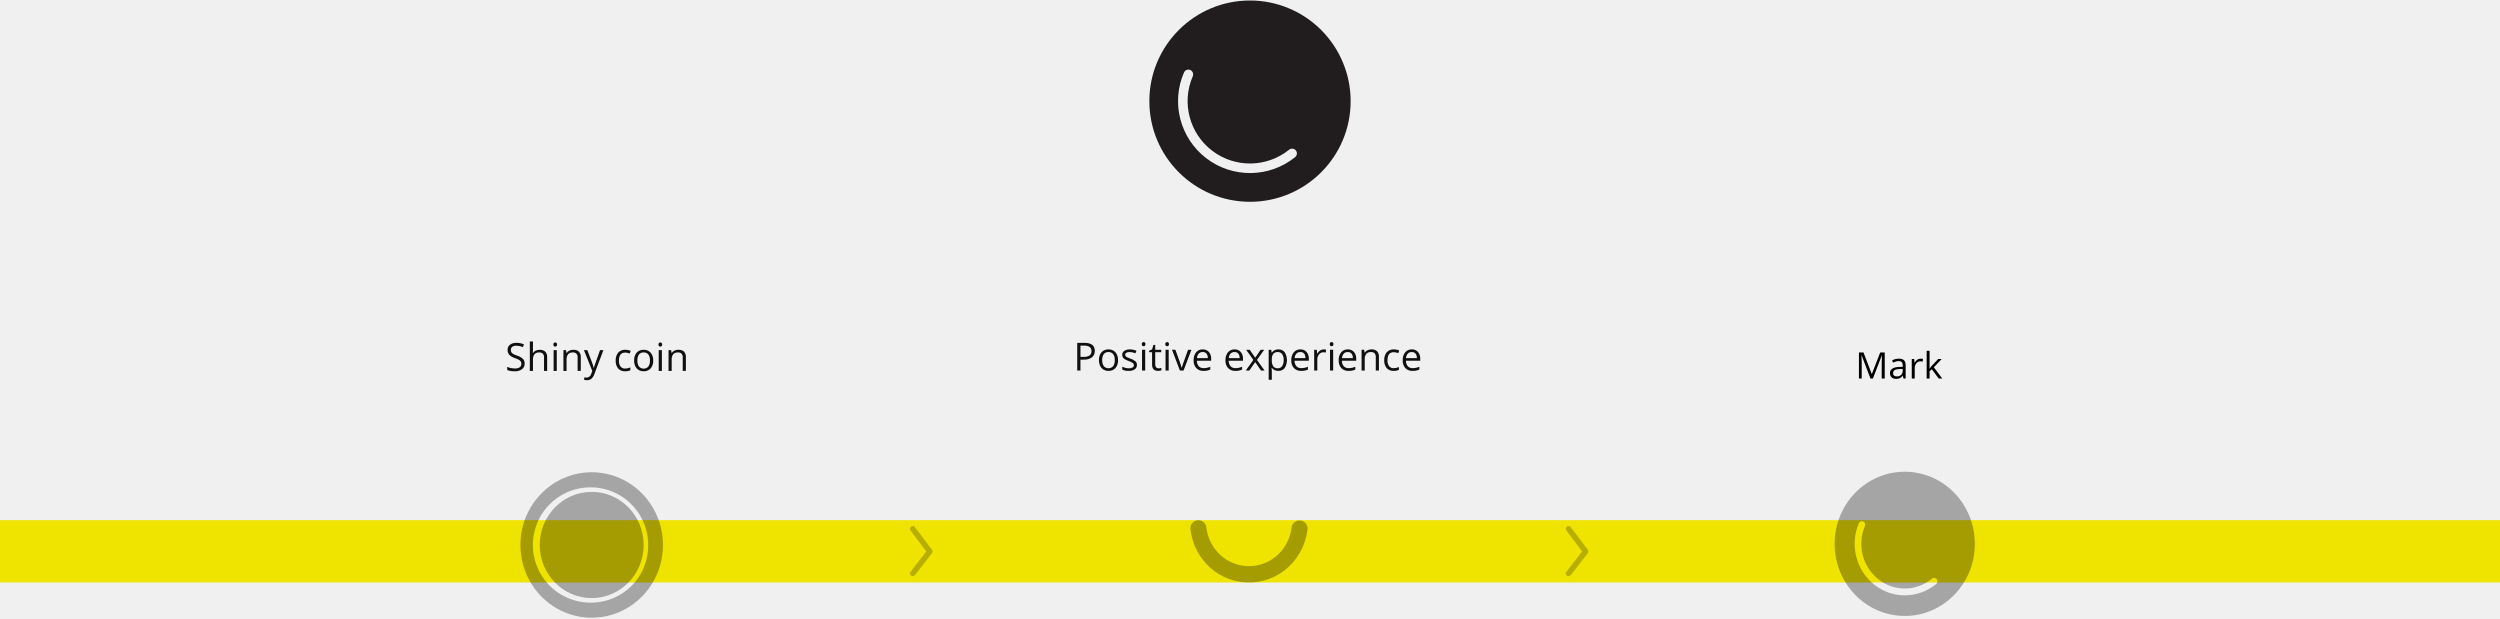
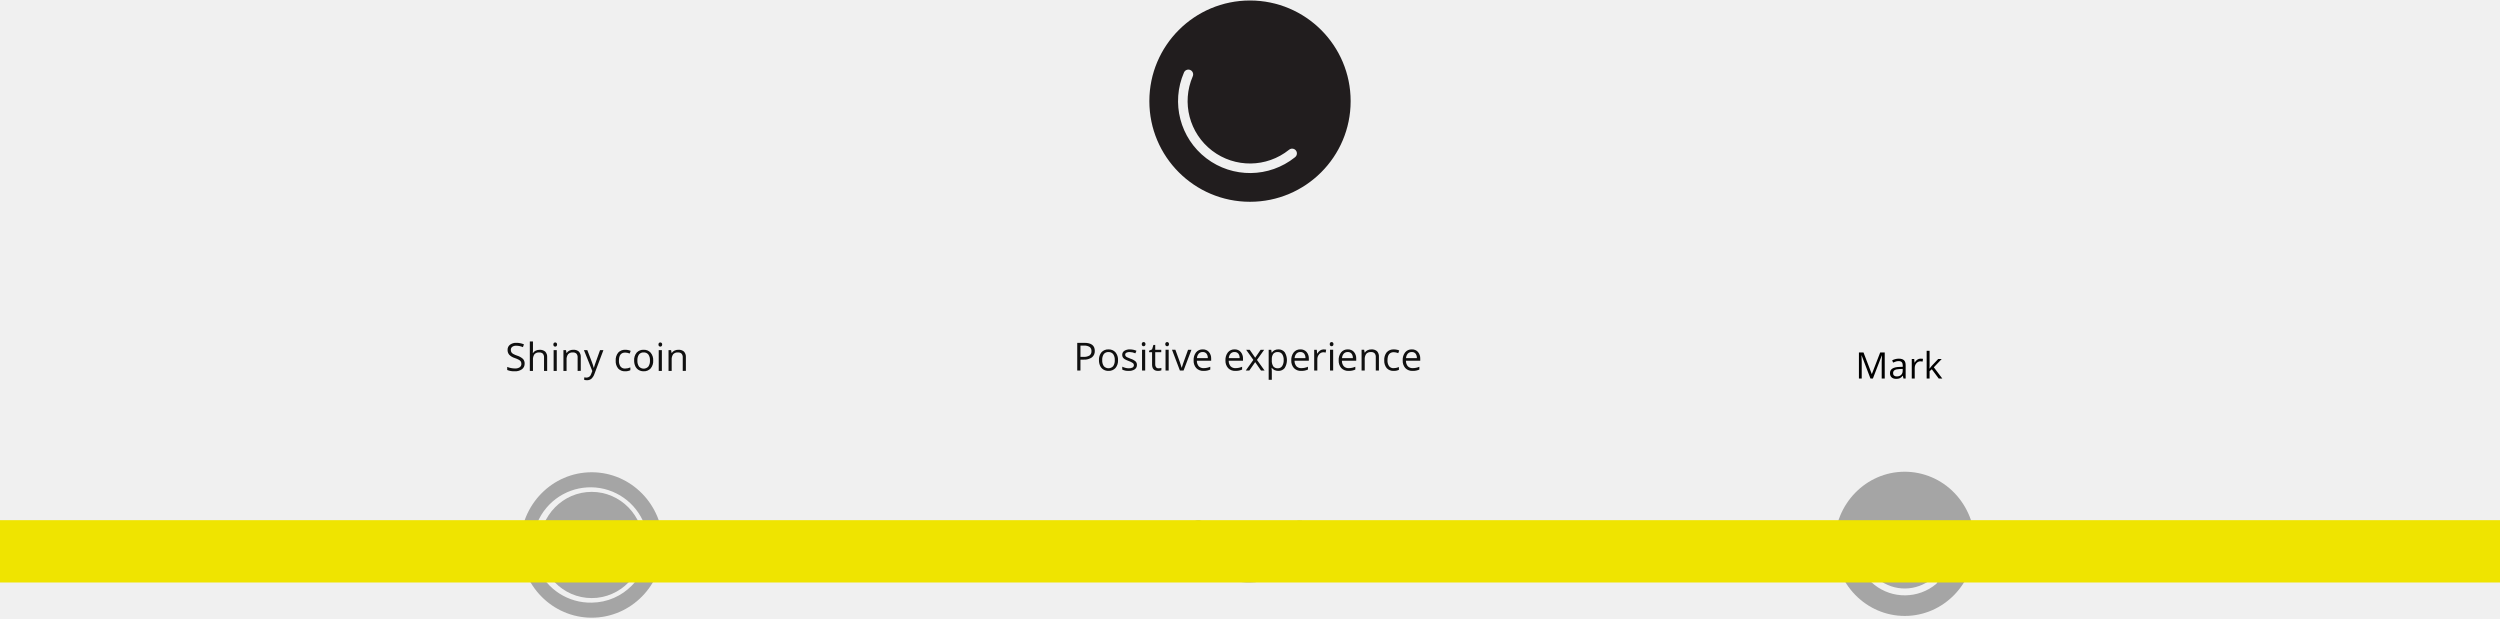
<svg xmlns="http://www.w3.org/2000/svg" width="1096" height="271" viewBox="0 0 1096 271" fill="none">
  <g style="mix-blend-mode:multiply" clip-path="url(#clip0)">
-     <path d="M259.398 262.199C271.977 262.199 282.175 251.776 282.175 238.918C282.175 226.06 271.977 215.637 259.398 215.637C246.819 215.637 236.621 226.06 236.621 238.918C236.621 251.776 246.819 262.199 259.398 262.199Z" fill="#AFAFAF" />
-     <path fill-rule="evenodd" clip-rule="evenodd" d="M259.4 207.038C242.145 207.038 228.156 221.311 228.156 238.918C228.156 256.525 242.145 270.798 259.4 270.798C276.655 270.798 290.644 256.525 290.644 238.918C290.644 221.311 276.656 207.038 259.4 207.038ZM259.4 264.199C254.378 264.3 249.44 262.903 245.216 260.187C240.991 257.47 237.671 253.557 235.679 248.946C233.687 244.335 233.113 239.236 234.031 234.298C234.949 229.359 237.317 224.806 240.832 221.219C244.348 217.632 248.852 215.173 253.771 214.156C258.69 213.139 263.8 213.61 268.45 215.509C273.1 217.407 277.079 220.648 279.88 224.817C282.681 228.986 284.177 233.895 284.177 238.918C284.243 245.556 281.67 251.948 277.024 256.689C272.377 261.43 266.038 264.132 259.4 264.199Z" fill="#AFAFAF" />
-     <path d="M230 159.374C230.023 159.854 229.928 160.331 229.726 160.767C229.524 161.202 229.219 161.582 228.838 161.874C227.916 162.518 226.806 162.834 225.683 162.774C224.549 162.829 223.417 162.639 222.363 162.217V160.856C223.432 161.297 224.577 161.529 225.733 161.538C226.481 161.591 227.225 161.402 227.858 161.001C228.091 160.831 228.277 160.606 228.402 160.346C228.526 160.086 228.585 159.8 228.572 159.512C228.587 159.15 228.499 158.792 228.319 158.478C228.101 158.165 227.811 157.91 227.472 157.735C226.893 157.428 226.289 157.169 225.667 156.963C224.755 156.692 223.923 156.199 223.247 155.528C222.744 154.921 222.485 154.149 222.52 153.361C222.506 152.932 222.594 152.505 222.777 152.116C222.961 151.728 223.234 151.389 223.575 151.127C224.384 150.541 225.367 150.249 226.364 150.297C227.508 150.285 228.641 150.511 229.692 150.961L229.253 152.19C228.331 151.787 227.338 151.572 226.331 151.559C225.71 151.523 225.094 151.692 224.579 152.042C224.374 152.197 224.209 152.399 224.099 152.632C223.989 152.864 223.937 153.12 223.948 153.377C223.934 153.736 224.014 154.092 224.18 154.411C224.377 154.719 224.647 154.973 224.966 155.15C225.504 155.451 226.07 155.7 226.655 155.893C227.63 156.174 228.529 156.674 229.282 157.354C229.773 157.91 230.03 158.633 230 159.374Z" fill="#111111" />
-     <path d="M238.5 162.603V156.718C238.547 156.12 238.366 155.527 237.993 155.058C237.782 154.861 237.532 154.71 237.259 154.615C236.986 154.52 236.696 154.484 236.408 154.509C236.022 154.474 235.633 154.527 235.27 154.662C234.907 154.797 234.578 155.012 234.308 155.29C233.802 156.041 233.569 156.944 233.648 157.847V162.603H232.273V149.687H233.651V153.597C233.656 153.988 233.634 154.379 233.585 154.767H233.668C233.949 154.32 234.351 153.962 234.826 153.734C235.36 153.475 235.947 153.345 236.54 153.356C237.445 153.287 238.341 153.572 239.04 154.149C239.344 154.49 239.575 154.889 239.718 155.322C239.861 155.755 239.915 156.213 239.874 156.667V162.603H238.5Z" fill="#111111" />
-     <path d="M242.589 151.04C242.578 150.915 242.594 150.788 242.634 150.669C242.674 150.55 242.738 150.44 242.822 150.347C242.98 150.204 243.186 150.124 243.399 150.124C243.612 150.124 243.818 150.204 243.975 150.347C244.061 150.439 244.127 150.547 244.169 150.666C244.21 150.785 244.227 150.911 244.216 151.036C244.226 151.162 244.21 151.289 244.169 151.408C244.127 151.527 244.061 151.637 243.975 151.729C243.9 151.803 243.81 151.861 243.712 151.9C243.613 151.94 243.508 151.959 243.402 151.957C243.295 151.96 243.189 151.942 243.089 151.902C242.989 151.863 242.899 151.804 242.822 151.729C242.739 151.636 242.676 151.527 242.636 151.408C242.596 151.29 242.58 151.165 242.589 151.04ZM244.089 162.603H242.705V153.503H244.084L244.089 162.603Z" fill="#111111" />
-     <path d="M253.233 162.603V156.718C253.28 156.121 253.099 155.528 252.727 155.058C252.516 154.861 252.265 154.71 251.992 154.615C251.719 154.521 251.429 154.484 251.141 154.509C250.757 154.476 250.37 154.528 250.008 154.662C249.647 154.795 249.319 155.007 249.049 155.282C248.539 156.028 248.304 156.929 248.385 157.829V162.603H247.008V153.503H248.129L248.352 154.748H248.419C248.707 154.295 249.119 153.933 249.606 153.706C250.137 153.455 250.718 153.329 251.306 153.337C252.203 153.269 253.09 153.554 253.781 154.13C254.084 154.474 254.314 154.876 254.457 155.312C254.6 155.748 254.652 156.208 254.611 156.665V162.601L253.233 162.603Z" fill="#111111" />
-     <path d="M256 153.505H257.477L259.469 158.693C259.799 159.528 260.071 160.385 260.283 161.258H260.349C260.421 160.976 260.572 160.493 260.801 159.81C261.03 159.127 261.782 157.025 263.055 153.505H264.533L260.624 163.865C260.362 164.694 259.895 165.443 259.266 166.043C258.729 166.479 258.053 166.708 257.361 166.687C256.942 166.687 256.524 166.64 256.116 166.546V165.446C256.452 165.515 256.794 165.549 257.137 165.546C257.603 165.543 258.056 165.384 258.422 165.096C258.789 164.807 259.05 164.405 259.163 163.953L259.669 162.658L256 153.505Z" fill="#111111" />
-     <path d="M274.059 162.769C273.491 162.803 272.923 162.712 272.394 162.502C271.865 162.292 271.389 161.968 271 161.553C270.224 160.581 269.837 159.354 269.917 158.113C269.835 156.841 270.227 155.584 271.017 154.584C271.415 154.159 271.903 153.827 272.444 153.611C272.986 153.396 273.568 153.303 274.15 153.339C274.591 153.339 275.031 153.387 275.463 153.48C275.818 153.548 276.164 153.66 276.492 153.812L276.068 154.983C275.743 154.856 275.409 154.756 275.068 154.683C274.755 154.608 274.435 154.568 274.113 154.563C272.265 154.563 271.341 155.741 271.341 158.098C271.282 159.007 271.519 159.91 272.017 160.672C272.252 160.973 272.557 161.212 272.906 161.369C273.254 161.526 273.636 161.596 274.017 161.572C274.819 161.563 275.612 161.396 276.35 161.082V162.302C275.634 162.637 274.849 162.797 274.059 162.769Z" fill="#111111" />
-     <path d="M286.367 158.046C286.443 159.304 286.043 160.544 285.247 161.52C284.853 161.942 284.372 162.273 283.836 162.489C283.3 162.705 282.724 162.8 282.147 162.769C281.386 162.783 280.637 162.585 279.981 162.197C279.342 161.805 278.834 161.233 278.52 160.552C278.161 159.766 277.985 158.91 278.005 158.046C277.929 156.792 278.326 155.555 279.118 154.58C279.511 154.16 279.991 153.832 280.525 153.617C281.058 153.403 281.632 153.308 282.206 153.339C282.774 153.313 283.341 153.414 283.865 153.634C284.39 153.853 284.859 154.186 285.239 154.609C286.031 155.574 286.434 156.8 286.367 158.046ZM279.436 158.046C279.375 158.984 279.621 159.917 280.136 160.703C280.396 160.99 280.713 161.219 281.066 161.376C281.42 161.532 281.802 161.613 282.189 161.613C282.576 161.613 282.958 161.532 283.312 161.376C283.665 161.219 283.982 160.99 284.241 160.703C284.76 159.917 285.006 158.982 284.941 158.043C285.006 157.111 284.76 156.185 284.241 155.408C283.993 155.104 283.676 154.863 283.316 154.707C282.956 154.55 282.563 154.482 282.171 154.508C281.785 154.482 281.397 154.55 281.042 154.704C280.686 154.859 280.373 155.097 280.128 155.397C279.614 156.18 279.37 157.111 279.436 158.046Z" fill="#111111" />
-     <path d="M288.668 151.04C288.657 150.915 288.671 150.789 288.711 150.669C288.751 150.55 288.815 150.44 288.9 150.347C289.057 150.204 289.263 150.124 289.476 150.124C289.689 150.124 289.895 150.204 290.053 150.347C290.139 150.439 290.205 150.547 290.247 150.666C290.288 150.785 290.305 150.911 290.295 151.036C290.305 151.162 290.288 151.289 290.246 151.408C290.205 151.527 290.139 151.637 290.053 151.729C289.896 151.875 289.69 151.957 289.476 151.957C289.262 151.957 289.056 151.875 288.9 151.729C288.817 151.636 288.753 151.526 288.714 151.408C288.674 151.29 288.658 151.165 288.668 151.04ZM290.162 162.603H288.784V153.503H290.162V162.603Z" fill="#111111" />
-     <path d="M299.311 162.603V156.718C299.358 156.121 299.177 155.528 298.805 155.058C298.594 154.861 298.343 154.71 298.07 154.615C297.797 154.521 297.507 154.485 297.219 154.509C296.835 154.476 296.448 154.528 296.087 154.661C295.725 154.795 295.398 155.007 295.128 155.282C294.617 156.028 294.382 156.929 294.464 157.829V162.603H293.086V153.503H294.206L294.43 154.748H294.497C294.785 154.294 295.197 153.933 295.684 153.706C296.215 153.455 296.797 153.329 297.384 153.337C298.28 153.269 299.168 153.554 299.858 154.13C300.161 154.474 300.392 154.876 300.534 155.312C300.677 155.748 300.729 156.208 300.688 156.665V162.601L299.311 162.603Z" fill="#111111" />
-     <path d="M479.959 153.837C479.989 154.375 479.891 154.913 479.672 155.406C479.453 155.899 479.12 156.333 478.701 156.672C477.646 157.398 476.378 157.747 475.101 157.664H473.673V162.437H472.262V150.301H475.409C478.441 150.301 479.958 151.48 479.959 153.837ZM473.674 156.453H474.945C475.89 156.528 476.836 156.316 477.659 155.846C477.948 155.617 478.177 155.32 478.323 154.981C478.469 154.642 478.529 154.272 478.498 153.904C478.522 153.563 478.463 153.222 478.326 152.91C478.188 152.597 477.976 152.323 477.709 152.111C476.972 151.662 476.112 151.456 475.252 151.522H473.674V156.453Z" fill="#111111" />
-     <path d="M490.143 157.88C490.219 159.138 489.819 160.378 489.023 161.354C488.629 161.776 488.148 162.107 487.612 162.323C487.076 162.539 486.5 162.634 485.923 162.603C485.162 162.617 484.412 162.419 483.757 162.031C483.118 161.64 482.61 161.068 482.296 160.387C481.938 159.601 481.762 158.744 481.782 157.88C481.708 156.627 482.107 155.391 482.9 154.418C483.293 153.998 483.773 153.669 484.306 153.455C484.84 153.24 485.414 153.146 485.988 153.177C486.556 153.151 487.123 153.252 487.647 153.472C488.172 153.692 488.641 154.025 489.021 154.448C489.81 155.412 490.21 156.636 490.143 157.88ZM483.213 157.88C483.151 158.818 483.397 159.751 483.913 160.537C484.172 160.823 484.489 161.052 484.842 161.209C485.195 161.365 485.577 161.446 485.963 161.446C486.349 161.446 486.731 161.365 487.084 161.209C487.438 161.052 487.754 160.823 488.013 160.537C488.532 159.751 488.778 158.816 488.713 157.877C488.778 156.945 488.532 156.019 488.013 155.242C487.765 154.938 487.447 154.697 487.087 154.541C486.727 154.384 486.334 154.316 485.942 154.342C485.556 154.316 485.169 154.384 484.813 154.538C484.458 154.693 484.145 154.93 483.9 155.23C483.387 156.014 483.146 156.945 483.213 157.88Z" fill="#111111" />
-     <path d="M498.428 159.955C498.446 160.335 498.369 160.713 498.203 161.055C498.038 161.397 497.79 161.692 497.482 161.914C496.691 162.418 495.761 162.659 494.826 162.603C493.852 162.653 492.881 162.456 492.004 162.031V160.752C492.452 160.978 492.924 161.153 493.411 161.275C493.883 161.399 494.37 161.463 494.859 161.466C495.433 161.499 496.005 161.38 496.519 161.121C496.685 161.022 496.825 160.884 496.926 160.719C497.026 160.554 497.085 160.367 497.097 160.174C497.109 159.98 497.074 159.787 496.994 159.611C496.914 159.435 496.793 159.281 496.64 159.162C496.084 158.783 495.478 158.483 494.84 158.27C494.213 158.056 493.61 157.78 493.04 157.444C492.714 157.243 492.44 156.969 492.24 156.644C492.058 156.317 491.967 155.948 491.978 155.574C491.967 155.229 492.044 154.887 492.201 154.58C492.359 154.273 492.591 154.011 492.878 153.818C493.618 153.351 494.486 153.126 495.361 153.174C496.349 153.176 497.326 153.381 498.233 153.774L497.743 154.895C496.96 154.547 496.117 154.356 495.261 154.331C494.75 154.299 494.24 154.405 493.784 154.637C493.631 154.719 493.504 154.841 493.415 154.991C493.327 155.14 493.282 155.311 493.284 155.484C493.277 155.706 493.342 155.925 493.47 156.107C493.633 156.311 493.837 156.477 494.07 156.596C494.586 156.854 495.118 157.079 495.664 157.269C496.468 157.506 497.213 157.911 497.851 158.456C498.041 158.656 498.19 158.891 498.289 159.148C498.388 159.405 498.435 159.679 498.428 159.955Z" fill="#111111" />
-     <path d="M500.55 150.874C500.54 150.749 500.555 150.623 500.595 150.503C500.635 150.384 500.699 150.275 500.783 150.181C500.941 150.038 501.147 149.959 501.36 149.959C501.573 149.959 501.779 150.038 501.937 150.181C502.023 150.273 502.089 150.381 502.13 150.5C502.171 150.619 502.187 150.745 502.177 150.87C502.187 150.996 502.171 151.122 502.13 151.242C502.088 151.361 502.023 151.47 501.937 151.563C501.861 151.637 501.772 151.695 501.673 151.734C501.575 151.774 501.47 151.793 501.364 151.791C501.257 151.794 501.15 151.775 501.05 151.736C500.951 151.697 500.86 151.638 500.783 151.563C500.7 151.47 500.637 151.36 500.597 151.242C500.557 151.124 500.541 150.999 500.55 150.874ZM502.05 162.437H500.672V153.337H502.05V162.437Z" fill="#111111" />
-     <path d="M507.909 161.466C508.145 161.467 508.381 161.449 508.615 161.412C508.796 161.385 508.976 161.348 509.154 161.3V162.354C508.943 162.444 508.721 162.504 508.494 162.533C508.234 162.577 507.972 162.6 507.71 162.603C505.95 162.603 505.07 161.676 505.07 159.823V154.411H503.77V153.746L505.07 153.173L505.651 151.231H506.451V153.339H509.091V154.411H506.451V159.764C506.42 160.219 506.559 160.668 506.842 161.026C506.976 161.174 507.141 161.289 507.326 161.366C507.51 161.442 507.709 161.476 507.909 161.466Z" fill="#111111" />
-     <path d="M510.855 150.874C510.844 150.749 510.859 150.622 510.899 150.503C510.939 150.384 511.004 150.274 511.088 150.181C511.246 150.038 511.452 149.959 511.665 149.959C511.878 149.959 512.083 150.038 512.241 150.181C512.327 150.273 512.393 150.381 512.435 150.5C512.476 150.619 512.492 150.745 512.482 150.87C512.492 150.996 512.476 151.123 512.435 151.242C512.393 151.361 512.327 151.471 512.241 151.563C512.166 151.637 512.076 151.695 511.978 151.734C511.88 151.773 511.775 151.793 511.669 151.791C511.562 151.794 511.455 151.776 511.355 151.737C511.255 151.697 511.165 151.638 511.088 151.563C511.005 151.47 510.941 151.361 510.901 151.242C510.861 151.124 510.845 150.999 510.855 150.874ZM512.349 162.437H510.971V153.337H512.349V162.437Z" fill="#111111" />
-     <path d="M517.262 162.437L513.809 153.337H515.287L517.246 158.737C517.688 159.998 517.948 160.817 518.026 161.194H518.092C518.252 160.577 518.445 159.969 518.67 159.372C518.992 158.451 519.718 156.441 520.848 153.341H522.326L518.873 162.441L517.262 162.437Z" fill="#111111" />
-     <path d="M527.628 162.603C527.041 162.634 526.454 162.54 525.905 162.329C525.357 162.117 524.859 161.791 524.445 161.374C523.623 160.434 523.204 159.209 523.278 157.963C523.209 156.704 523.594 155.462 524.362 154.463C524.715 154.039 525.161 153.701 525.665 153.476C526.17 153.252 526.719 153.146 527.271 153.168C527.777 153.144 528.282 153.232 528.75 153.427C529.218 153.622 529.637 153.917 529.977 154.293C530.67 155.122 531.027 156.181 530.977 157.261V158.132H524.71C524.673 159.015 524.961 159.88 525.519 160.565C525.799 160.85 526.137 161.071 526.51 161.214C526.883 161.357 527.282 161.419 527.681 161.395C528.681 161.391 529.67 161.182 530.587 160.781V162.018C530.142 162.214 529.679 162.365 529.205 162.47C528.685 162.568 528.157 162.612 527.628 162.603ZM527.254 154.328C526.928 154.313 526.604 154.369 526.302 154.492C526 154.616 525.729 154.803 525.507 155.041C525.041 155.597 524.771 156.292 524.739 157.017H529.498C529.546 156.303 529.34 155.595 528.917 155.017C528.711 154.783 528.453 154.599 528.165 154.48C527.877 154.361 527.565 154.309 527.254 154.328Z" fill="#111111" />
-     <path d="M541.585 162.603C540.998 162.634 540.41 162.54 539.862 162.329C539.313 162.117 538.815 161.792 538.401 161.374C537.58 160.434 537.161 159.209 537.235 157.963C537.166 156.704 537.55 155.463 538.318 154.463C538.671 154.039 539.117 153.701 539.621 153.476C540.126 153.252 540.675 153.146 541.227 153.168C541.733 153.144 542.238 153.232 542.706 153.427C543.174 153.621 543.593 153.917 543.933 154.293C544.626 155.122 544.983 156.181 544.933 157.261V158.132H538.667C538.63 159.015 538.917 159.88 539.475 160.565C539.756 160.849 540.094 161.07 540.467 161.214C540.84 161.357 541.239 161.419 541.638 161.395C542.638 161.391 543.627 161.182 544.544 160.781V162.018C544.099 162.214 543.636 162.365 543.161 162.47C542.641 162.568 542.113 162.612 541.585 162.603ZM541.211 154.328C540.885 154.313 540.561 154.369 540.259 154.492C539.957 154.615 539.686 154.803 539.464 155.041C538.996 155.597 538.726 156.292 538.696 157.017H543.452C543.5 156.303 543.294 155.594 542.871 155.017C542.665 154.783 542.408 154.6 542.121 154.48C541.833 154.361 541.522 154.309 541.211 154.328Z" fill="#111111" />
-     <path d="M549.47 157.781L546.307 153.339H547.877L550.277 156.826L552.669 153.339H554.22L551.057 157.781L554.386 162.437H552.826L550.277 158.751L547.704 162.437H546.141L549.47 157.781Z" fill="#111111" />
-     <path d="M560.418 162.603C559.859 162.61 559.306 162.498 558.795 162.275C558.302 162.054 557.876 161.706 557.562 161.267H557.462C557.526 161.768 557.559 162.273 557.562 162.778V166.518H556.184V153.339H557.305L557.496 154.584H557.562C557.874 154.123 558.3 153.752 558.799 153.505C559.307 153.276 559.86 153.163 560.418 153.173C560.948 153.144 561.477 153.241 561.963 153.456C562.448 153.671 562.876 153.999 563.211 154.411C563.856 155.456 564.197 156.661 564.194 157.889C564.191 159.117 563.844 160.32 563.194 161.362C562.861 161.772 562.436 162.098 561.954 162.314C561.471 162.529 560.945 162.628 560.418 162.603ZM560.218 154.344C559.845 154.309 559.469 154.361 559.12 154.495C558.77 154.629 558.456 154.841 558.202 155.116C557.725 155.843 557.5 156.706 557.562 157.573V157.88C557.479 158.839 557.703 159.8 558.202 160.623C558.454 160.913 558.771 161.139 559.127 161.283C559.483 161.427 559.869 161.484 560.252 161.45C560.615 161.462 560.976 161.38 561.299 161.213C561.622 161.046 561.897 160.799 562.098 160.495C562.584 159.707 562.818 158.789 562.766 157.864C562.825 156.945 562.591 156.03 562.098 155.252C561.884 154.957 561.6 154.719 561.272 154.561C560.944 154.402 560.582 154.328 560.218 154.344Z" fill="#111111" />
-     <path d="M570.444 162.603C569.857 162.634 569.27 162.54 568.721 162.329C568.172 162.117 567.675 161.791 567.26 161.374C566.439 160.434 566.02 159.209 566.094 157.963C566.026 156.704 566.41 155.463 567.177 154.463C567.531 154.038 567.977 153.701 568.481 153.476C568.986 153.252 569.535 153.146 570.087 153.168C570.593 153.144 571.099 153.233 571.566 153.427C572.034 153.622 572.453 153.917 572.793 154.293C573.487 155.122 573.844 156.181 573.793 157.261V158.132H567.526C567.489 159.015 567.777 159.88 568.335 160.565C568.616 160.85 568.954 161.071 569.326 161.214C569.699 161.357 570.099 161.419 570.497 161.395C571.498 161.391 572.487 161.182 573.403 160.781V162.018C572.958 162.214 572.495 162.365 572.02 162.47C571.501 162.568 570.973 162.612 570.444 162.603ZM570.07 154.328C569.745 154.313 569.42 154.369 569.118 154.492C568.817 154.615 568.545 154.803 568.323 155.041C567.856 155.597 567.586 156.292 567.555 157.017H572.311C572.36 156.303 572.154 155.594 571.73 155.017C571.524 154.783 571.268 154.6 570.98 154.48C570.692 154.361 570.381 154.309 570.07 154.328Z" fill="#111111" />
-     <path d="M580.292 153.173C580.657 153.169 581.021 153.203 581.38 153.273L581.188 154.551C580.86 154.474 580.524 154.432 580.188 154.427C579.826 154.427 579.468 154.507 579.141 154.663C578.814 154.819 578.526 155.046 578.299 155.327C577.768 155.947 577.488 156.743 577.515 157.559V162.44H576.141V153.34H577.278L577.436 155.026H577.503C577.798 154.481 578.215 154.012 578.723 153.656C579.184 153.339 579.732 153.17 580.292 153.173Z" fill="#111111" />
-     <path d="M582.964 150.874C582.953 150.749 582.968 150.623 583.008 150.503C583.048 150.384 583.112 150.274 583.196 150.181C583.354 150.038 583.56 149.959 583.773 149.959C583.986 149.959 584.191 150.038 584.349 150.181C584.435 150.273 584.501 150.381 584.543 150.5C584.584 150.619 584.601 150.745 584.59 150.87C584.601 150.996 584.584 151.123 584.543 151.242C584.501 151.361 584.436 151.471 584.349 151.563C584.193 151.709 583.987 151.791 583.773 151.791C583.559 151.791 583.353 151.709 583.196 151.563C583.114 151.47 583.05 151.36 583.01 151.242C582.971 151.124 582.955 150.999 582.964 150.874ZM584.458 162.437H583.08V153.337H584.458V162.437Z" fill="#111111" />
-     <path d="M591.221 162.603C590.634 162.634 590.047 162.54 589.498 162.329C588.949 162.117 588.452 161.791 588.038 161.374C587.216 160.434 586.797 159.209 586.872 157.963C586.802 156.704 587.187 155.463 587.955 154.463C588.308 154.039 588.754 153.701 589.258 153.476C589.763 153.252 590.312 153.146 590.864 153.168C591.37 153.144 591.875 153.232 592.343 153.427C592.811 153.622 593.23 153.917 593.57 154.293C594.263 155.122 594.62 156.181 594.57 157.261V158.132H588.299C588.262 159.015 588.55 159.88 589.108 160.565C589.388 160.85 589.726 161.071 590.099 161.214C590.472 161.357 590.871 161.419 591.27 161.395C592.27 161.391 593.259 161.182 594.176 160.781V162.018C593.731 162.214 593.268 162.365 592.794 162.47C592.275 162.567 591.748 162.612 591.221 162.603ZM590.847 154.328C590.521 154.313 590.197 154.369 589.895 154.493C589.593 154.616 589.322 154.803 589.1 155.041C588.633 155.597 588.363 156.292 588.333 157.017H593.089C593.137 156.303 592.931 155.594 592.507 155.017C592.301 154.783 592.044 154.6 591.757 154.48C591.469 154.361 591.158 154.309 590.847 154.328Z" fill="#111111" />
-     <path d="M603.143 162.437V156.552C603.19 155.955 603.009 155.361 602.636 154.892C602.425 154.695 602.175 154.544 601.902 154.45C601.629 154.355 601.339 154.319 601.051 154.344C600.667 154.31 600.28 154.362 599.919 154.496C599.557 154.629 599.23 154.841 598.96 155.116C598.45 155.863 598.215 156.763 598.296 157.664V162.437H596.918V153.337H598.039L598.262 154.582H598.329C598.617 154.129 599.029 153.768 599.515 153.54C600.046 153.289 600.628 153.163 601.215 153.171C602.111 153.104 602.999 153.388 603.689 153.964C603.993 154.308 604.223 154.71 604.365 155.146C604.508 155.583 604.56 156.043 604.519 156.5V162.435L603.143 162.437Z" fill="#111111" />
-     <path d="M610.989 162.603C610.421 162.637 609.852 162.545 609.324 162.335C608.795 162.125 608.319 161.801 607.93 161.387C607.153 160.415 606.767 159.189 606.847 157.947C606.765 156.675 607.157 155.418 607.947 154.418C608.345 153.993 608.832 153.661 609.374 153.445C609.915 153.23 610.498 153.137 611.08 153.173C611.521 153.173 611.961 153.221 612.392 153.315C612.748 153.382 613.094 153.494 613.422 153.647L613.002 154.818C612.677 154.692 612.342 154.591 612.002 154.518C611.689 154.444 611.368 154.404 611.047 154.398C609.199 154.398 608.275 155.577 608.275 157.934C608.216 158.842 608.453 159.745 608.951 160.507C609.186 160.808 609.491 161.048 609.839 161.204C610.188 161.361 610.569 161.431 610.951 161.407C611.753 161.398 612.546 161.232 613.284 160.917V162.137C612.567 162.473 611.78 162.633 610.989 162.603Z" fill="#111111" />
-     <path d="M619.288 162.603C618.701 162.634 618.113 162.541 617.565 162.329C617.016 162.117 616.518 161.792 616.104 161.374C615.283 160.434 614.864 159.209 614.938 157.963C614.869 156.704 615.253 155.463 616.021 154.463C616.374 154.039 616.82 153.701 617.325 153.476C617.829 153.252 618.378 153.146 618.93 153.168C619.436 153.144 619.941 153.232 620.409 153.427C620.877 153.622 621.296 153.917 621.636 154.293C622.33 155.122 622.687 156.181 622.636 157.261V158.132H616.37C616.333 159.015 616.62 159.88 617.178 160.565C617.459 160.849 617.797 161.071 618.17 161.214C618.543 161.357 618.942 161.419 619.341 161.395C620.341 161.391 621.33 161.182 622.247 160.781V162.018C621.802 162.214 621.339 162.365 620.864 162.47C620.345 162.568 619.817 162.612 619.288 162.603ZM618.914 154.328C618.589 154.313 618.264 154.369 617.962 154.492C617.66 154.615 617.389 154.803 617.167 155.041C616.7 155.597 616.43 156.292 616.399 157.017H621.155C621.204 156.303 620.998 155.594 620.574 155.017C620.368 154.783 620.111 154.6 619.824 154.481C619.536 154.361 619.225 154.309 618.914 154.328Z" fill="#111111" />
-     <path fill-rule="evenodd" clip-rule="evenodd" d="M573.248 231.633C573.248 231.664 573.24 231.694 573.236 231.725C573.243 231.903 573.236 232.082 573.217 232.259C573.193 232.39 573.162 232.52 573.124 232.648C572.212 239.545 568.612 245.802 563.108 250.057C560.411 252.138 557.325 253.658 554.031 254.527C550.737 255.395 547.302 255.594 543.93 255.113C540.558 254.631 537.316 253.479 534.397 251.723C531.477 249.968 528.939 247.645 526.933 244.892C524.281 241.302 522.578 237.099 521.984 232.675C521.879 232.308 521.832 231.926 521.844 231.544C521.844 231.52 521.838 231.496 521.836 231.472H521.848C521.869 230.948 522.003 230.436 522.243 229.969C522.482 229.503 522.82 229.094 523.233 228.772C523.602 228.487 524.025 228.279 524.476 228.16C524.926 228.042 525.397 228.014 525.858 228.08C526.32 228.146 526.764 228.304 527.163 228.544C527.563 228.784 527.91 229.102 528.185 229.479C528.618 230.066 528.864 230.769 528.892 231.498H528.911C529.323 234.786 530.574 237.912 532.544 240.576C534.004 242.58 535.852 244.271 537.977 245.548C540.102 246.826 542.461 247.665 544.916 248.015C547.37 248.366 549.87 248.221 552.268 247.589C554.666 246.956 556.912 245.85 558.875 244.335C562.896 241.228 565.521 236.654 566.175 231.615H566.199C566.199 231.498 566.199 231.382 566.212 231.262C566.318 230.373 566.758 229.557 567.443 228.981C568.128 228.405 569.007 228.11 569.901 228.158C570.795 228.206 571.638 228.592 572.258 229.238C572.877 229.884 573.228 230.742 573.239 231.637L573.248 231.633Z" fill="#AFAFAF" />
-     <path d="M835.043 206.803C818.071 206.803 804.312 220.956 804.312 238.415C804.312 255.874 818.071 270.026 835.043 270.026C852.015 270.026 865.773 255.873 865.773 238.415C865.791 230.078 862.563 222.06 856.773 216.062C853.955 213.142 850.58 210.818 846.847 209.228C843.114 207.637 839.1 206.813 835.043 206.803ZM848.788 256.038C844.997 259.189 840.238 260.942 835.309 261.001C830.379 261.06 825.58 259.422 821.715 256.363C817.793 253.229 815.003 248.899 813.772 244.032C812.54 239.166 812.934 234.03 814.893 229.408C814.993 229.169 815.154 228.96 815.361 228.803C815.567 228.647 815.811 228.548 816.068 228.516C816.325 228.487 816.585 228.527 816.821 228.633C817.056 228.738 817.259 228.905 817.409 229.116C817.561 229.33 817.656 229.58 817.684 229.841C817.713 230.103 817.674 230.367 817.572 230.609C815.874 234.616 815.533 239.068 816.601 243.287C817.668 247.506 820.087 251.259 823.487 253.976C826.837 256.628 830.998 258.048 835.271 257.997C839.544 257.946 843.67 256.428 846.956 253.697C847.152 253.521 847.393 253.403 847.652 253.355C847.911 253.307 848.178 253.332 848.424 253.426C848.672 253.524 848.89 253.687 849.055 253.898C849.219 254.109 849.323 254.361 849.357 254.626C849.395 254.891 849.362 255.162 849.262 255.411C849.161 255.659 848.996 255.877 848.784 256.041L848.788 256.038Z" fill="#AFAFAF" />
-     <path opacity="0.25" fill-rule="evenodd" clip-rule="evenodd" d="M687.666 252.6C687.438 252.6 687.215 252.535 687.022 252.415C686.829 252.294 686.673 252.121 686.573 251.917C686.473 251.712 686.433 251.483 686.456 251.257C686.479 251.03 686.566 250.815 686.706 250.635L693.588 241.746L686.697 232.602C686.595 232.475 686.52 232.328 686.475 232.171C686.431 232.014 686.419 231.85 686.439 231.689C686.46 231.527 686.512 231.371 686.594 231.23C686.676 231.089 686.785 230.965 686.915 230.867C687.045 230.769 687.194 230.698 687.352 230.658C687.51 230.619 687.674 230.611 687.835 230.636C687.996 230.661 688.151 230.718 688.29 230.804C688.428 230.889 688.548 231.002 688.643 231.135L696.094 241.023C696.255 241.236 696.341 241.497 696.339 241.764C696.338 242.031 696.248 242.291 696.085 242.502L688.633 252.126C688.519 252.274 688.372 252.394 688.204 252.476C688.037 252.558 687.852 252.6 687.666 252.6Z" fill="#111111" />
-     <path opacity="0.25" fill-rule="evenodd" clip-rule="evenodd" d="M400.166 252.6C399.938 252.6 399.715 252.535 399.522 252.415C399.329 252.294 399.173 252.121 399.073 251.917C398.973 251.712 398.933 251.483 398.956 251.257C398.98 251.03 399.066 250.815 399.206 250.635L406.088 241.746L399.197 232.602C399.095 232.475 399.02 232.328 398.975 232.171C398.931 232.014 398.919 231.85 398.939 231.689C398.96 231.527 399.012 231.371 399.094 231.23C399.176 231.089 399.285 230.965 399.415 230.867C399.545 230.769 399.694 230.698 399.852 230.658C400.01 230.619 400.174 230.611 400.335 230.636C400.496 230.661 400.651 230.718 400.79 230.804C400.928 230.889 401.048 231.002 401.143 231.135L408.594 241.023C408.755 241.236 408.841 241.497 408.839 241.764C408.838 242.031 408.748 242.291 408.585 242.502L401.133 252.126C401.019 252.274 400.872 252.394 400.704 252.476C400.537 252.558 400.352 252.6 400.166 252.6Z" fill="#111111" />
-     <path fill-rule="evenodd" clip-rule="evenodd" d="M503.875 44.341C503.875 19.973 523.63 0.218 547.998 0.218C559.701 0.218 570.923 4.867 579.198 13.141C587.473 21.416 592.122 32.639 592.122 44.341C592.122 68.71 572.367 88.465 547.998 88.465C523.63 88.465 503.875 68.71 503.875 44.341ZM528.854 69.393C540.376 78.193 556.413 78.006 567.728 68.94H567.723C568.338 68.481 568.653 67.724 568.545 66.964C568.437 66.205 567.923 65.565 567.205 65.296C566.486 65.027 565.678 65.171 565.098 65.673C555.289 73.531 541.386 73.692 531.398 66.062C521.41 58.434 517.906 44.979 522.906 33.448C523.206 32.761 523.116 31.966 522.671 31.363C522.226 30.76 521.493 30.44 520.748 30.524C520.003 30.608 519.36 31.083 519.06 31.77C513.291 45.072 517.332 60.593 528.854 69.393Z" fill="#231F20" />
-     <path d="M820.008 165.939L816.133 155.814H816.07C816.143 156.616 816.18 157.569 816.18 158.673V165.939H814.953V154.517H816.953L820.57 163.939H820.633L824.281 154.517H826.266V165.939H824.938V158.58C824.938 157.736 824.974 156.819 825.047 155.83H824.984L821.078 165.939H820.008ZM834.477 165.939L834.219 164.72H834.156C833.729 165.257 833.302 165.621 832.875 165.814C832.453 166.001 831.924 166.095 831.289 166.095C830.44 166.095 829.773 165.876 829.289 165.439C828.81 165.001 828.57 164.379 828.57 163.572C828.57 161.843 829.953 160.936 832.719 160.853L834.172 160.806V160.275C834.172 159.603 834.026 159.108 833.734 158.791C833.448 158.468 832.987 158.306 832.352 158.306C831.638 158.306 830.831 158.525 829.93 158.962L829.531 157.97C829.953 157.741 830.414 157.561 830.914 157.431C831.419 157.301 831.924 157.236 832.43 157.236C833.451 157.236 834.206 157.462 834.695 157.916C835.19 158.369 835.438 159.095 835.438 160.095V165.939H834.477ZM831.547 165.025C832.354 165.025 832.987 164.804 833.445 164.361C833.909 163.918 834.141 163.298 834.141 162.501V161.728L832.844 161.783C831.812 161.819 831.068 161.981 830.609 162.267C830.156 162.548 829.93 162.988 829.93 163.587C829.93 164.056 830.07 164.413 830.352 164.658C830.638 164.903 831.036 165.025 831.547 165.025ZM842.023 157.22C842.404 157.22 842.745 157.251 843.047 157.314L842.867 158.517C842.513 158.439 842.201 158.4 841.93 158.4C841.237 158.4 840.643 158.681 840.148 159.244C839.659 159.806 839.414 160.507 839.414 161.345V165.939H838.117V157.376H839.188L839.336 158.962H839.398C839.716 158.405 840.099 157.975 840.547 157.673C840.995 157.371 841.487 157.22 842.023 157.22ZM845.93 161.556C846.154 161.238 846.495 160.822 846.953 160.306L849.719 157.376H851.258L847.789 161.025L851.5 165.939H849.93L846.906 161.892L845.93 162.736V165.939H844.648V153.783H845.93V160.228C845.93 160.514 845.909 160.957 845.867 161.556H845.93Z" fill="black" />
-     <g style="mix-blend-mode:multiply">
-       <rect y="228.045" width="1096" height="27.323" fill="#FEF200" />
-     </g>
+     <path d="M259.398 262.199c12.579 0 22.777-10.423 22.777-23.281 0-12.858-10.198-23.281-22.777-23.281s-22.777 10.423-22.777 23.281c0 12.858 10.198 23.281 22.777 23.281z" fill="#AFAFAF" />
+     <path fill-rule="evenodd" clip-rule="evenodd" d="M259.4 207.038c-17.255 0-31.244 14.273-31.244 31.88s13.989 31.88 31.244 31.88 31.244-14.273 31.244-31.88-13.988-31.88-31.244-31.88zm0 57.161a25.286 25.286 0 1124.777-25.281 25.034 25.034 0 01-24.777 25.281z" fill="#AFAFAF" />
+     <path d="M230 159.374a2.973 2.973 0 01-1.162 2.5 5.038 5.038 0 01-3.155.9 7.901 7.901 0 01-3.32-.557v-1.361a9.025 9.025 0 003.37.682 3.507 3.507 0 002.125-.537 1.745 1.745 0 00.714-1.489 1.919 1.919 0 00-.253-1.034 2.34 2.34 0 00-.847-.743 11.724 11.724 0 00-1.805-.772 5.768 5.768 0 01-2.42-1.435 3.174 3.174 0 01-.727-2.167 2.717 2.717 0 01.257-1.245c.184-.388.457-.727.798-.989a4.392 4.392 0 012.789-.83 8.234 8.234 0 013.328.664l-.439 1.229a7.537 7.537 0 00-2.922-.631 2.825 2.825 0 00-1.752.483 1.592 1.592 0 00-.631 1.335c-.014.359.066.715.232 1.034a2.2 2.2 0 00.786.739c.538.301 1.104.55 1.689.743a6.682 6.682 0 012.627 1.461c.491.556.748 1.279.718 2.02zm8.5 3.229v-5.885a2.368 2.368 0 00-.507-1.66 2.075 2.075 0 00-1.585-.549 2.594 2.594 0 00-2.1.781 3.96 3.96 0 00-.66 2.557v4.756h-1.375v-12.916h1.378v3.91c.005.391-.017.782-.066 1.17h.083a2.798 2.798 0 011.158-1.033 3.767 3.767 0 011.714-.378 3.509 3.509 0 012.5.793 3.335 3.335 0 01.834 2.518v5.936H238.5zm4.089-11.563a.916.916 0 01.233-.693.861.861 0 011.153 0 .896.896 0 01.241.689.918.918 0 01-.241.693.791.791 0 01-.573.228.798.798 0 01-.58-.228.923.923 0 01-.233-.689zm1.5 11.563h-1.384v-9.1h1.379l.005 9.1zm9.144 0v-5.885a2.375 2.375 0 00-.506-1.66 2.079 2.079 0 00-1.586-.549 2.618 2.618 0 00-2.092.773 3.896 3.896 0 00-.664 2.547v4.774h-1.377v-9.1h1.121l.223 1.245h.067c.288-.453.7-.815 1.187-1.042a3.853 3.853 0 011.7-.369 3.457 3.457 0 012.475.793 3.383 3.383 0 01.83 2.535v5.936l-1.378.002zm2.767-9.098h1.477l1.992 5.188c.33.835.602 1.692.814 2.565h.066c.072-.282.223-.765.452-1.448.229-.683.981-2.785 2.254-6.305h1.478l-3.909 10.36a5.157 5.157 0 01-1.358 2.178 2.884 2.884 0 01-1.905.644c-.419 0-.837-.047-1.245-.141v-1.1c.336.069.678.103 1.021.1a2.102 2.102 0 002.026-1.593l.506-1.295-3.669-9.153zm18.059 9.264a3.882 3.882 0 01-3.059-1.216 5 5 0 01-1.083-3.44 5.158 5.158 0 011.1-3.529 3.962 3.962 0 013.133-1.245c.441 0 .881.048 1.313.141.355.068.701.18 1.029.332l-.424 1.171a6.462 6.462 0 00-1-.3 4.389 4.389 0 00-.955-.12c-1.848 0-2.772 1.178-2.772 3.535a4.206 4.206 0 00.676 2.574 2.35 2.35 0 002 .9 6.137 6.137 0 002.333-.49v1.22a4.988 4.988 0 01-2.291.467zm12.308-4.723a5.018 5.018 0 01-1.12 3.474 3.95 3.95 0 01-3.1 1.249 4.104 4.104 0 01-2.166-.572 3.792 3.792 0 01-1.461-1.645 5.711 5.711 0 01-.515-2.506 5.016 5.016 0 011.113-3.466 3.941 3.941 0 013.088-1.241 3.834 3.834 0 011.659.295c.525.219.994.552 1.374.975a4.996 4.996 0 011.128 3.437zm-6.931 0a4.336 4.336 0 00.7 2.657c.26.287.577.516.93.673a2.784 2.784 0 002.246 0c.353-.157.67-.386.929-.673a4.29 4.29 0 00.7-2.66 4.214 4.214 0 00-.7-2.635 2.454 2.454 0 00-2.07-.9 2.43 2.43 0 00-2.043.889 4.28 4.28 0 00-.692 2.649zm9.232-7.006a.917.917 0 01.232-.693.857.857 0 011.153 0 .91.91 0 01.242.689.904.904 0 01-.049.372.9.9 0 01-.193.321.844.844 0 01-1.153 0 .918.918 0 01-.232-.689zm1.494 11.563h-1.378v-9.1h1.378v9.1zm9.149 0v-5.885a2.375 2.375 0 00-.506-1.66 2.079 2.079 0 00-1.586-.549 2.616 2.616 0 00-2.091.773 3.884 3.884 0 00-.664 2.547v4.774h-1.378v-9.1h1.12l.224 1.245h.067c.288-.454.7-.815 1.187-1.042a3.856 3.856 0 011.7-.369 3.454 3.454 0 012.474.793 3.368 3.368 0 01.83 2.535v5.936l-1.377.002zm180.648-8.766a3.399 3.399 0 01-1.258 2.835 5.698 5.698 0 01-3.6.992h-1.428v4.773h-1.411v-12.136h3.147c3.032 0 4.549 1.179 4.55 3.536zm-6.285 2.616h1.271a4.72 4.72 0 002.714-.607 2.23 2.23 0 00.839-1.942 2.104 2.104 0 00-.789-1.793 4.118 4.118 0 00-2.457-.589h-1.578v4.931zm16.469 1.427a5.018 5.018 0 01-1.12 3.474 3.95 3.95 0 01-3.1 1.249 4.102 4.102 0 01-2.166-.572 3.784 3.784 0 01-1.461-1.644 5.729 5.729 0 01-.514-2.507 5.013 5.013 0 011.118-3.462 3.933 3.933 0 013.088-1.241 3.834 3.834 0 013.033 1.271 4.994 4.994 0 011.122 3.432zm-6.93 0a4.323 4.323 0 00.7 2.657 2.775 2.775 0 002.05.909 2.774 2.774 0 002.05-.909 4.29 4.29 0 00.7-2.66 4.214 4.214 0 00-.7-2.635 2.457 2.457 0 00-2.071-.9 2.433 2.433 0 00-2.042.888 4.28 4.28 0 00-.687 2.65zm15.215 2.075a2.28 2.28 0 01-.946 1.959 4.449 4.449 0 01-2.656.689 5.791 5.791 0 01-2.822-.572v-1.279c.448.226.92.401 1.407.523.472.124.959.188 1.448.191a3.27 3.27 0 001.66-.345 1.195 1.195 0 00.578-.947 1.182 1.182 0 00-.457-1.012 7.3 7.3 0 00-1.8-.892 9.735 9.735 0 01-1.8-.826 2.447 2.447 0 01-.8-.8 2.074 2.074 0 01-.262-1.07 2.04 2.04 0 01.9-1.756 4.22 4.22 0 012.483-.644 7.261 7.261 0 012.872.6l-.49 1.121a6.583 6.583 0 00-2.482-.564 2.863 2.863 0 00-1.477.306.95.95 0 00-.5.847c-.007.222.058.441.186.623.163.204.367.37.6.489.516.258 1.048.483 1.594.673a5.965 5.965 0 012.187 1.187 2.102 2.102 0 01.577 1.499zm2.122-9.081a.936.936 0 01.233-.693.86.86 0 011.154 0 .893.893 0 01.24.689.922.922 0 01-.24.693.795.795 0 01-.573.228.804.804 0 01-.581-.228.932.932 0 01-.233-.689zm1.5 11.563h-1.378v-9.1h1.378v9.1zm5.859-.971a4.4 4.4 0 00.706-.054c.181-.027.361-.064.539-.112v1.054c-.211.09-.433.15-.66.179-.26.044-.522.067-.784.07-1.76 0-2.64-.927-2.64-2.78v-5.412h-1.3v-.665l1.3-.573.581-1.942h.8v2.108h2.64v1.072h-2.64v5.353c-.031.455.108.904.391 1.262a1.35 1.35 0 001.067.44zm2.946-10.592a.916.916 0 01.233-.693.86.86 0 011.153 0 .91.91 0 01.194.319.913.913 0 01.047.37.918.918 0 01-.241.693.791.791 0 01-.572.228.803.803 0 01-.581-.228.925.925 0 01-.233-.689zm1.494 11.563h-1.378v-9.1h1.378v9.1zm4.913 0l-3.453-9.1h1.478l1.959 5.4c.442 1.261.702 2.08.78 2.457h.066c.16-.617.353-1.225.578-1.822.322-.921 1.048-2.931 2.178-6.031h1.478l-3.453 9.1-1.611-.004zm10.366.166a4.188 4.188 0 01-1.723-.274 4.188 4.188 0 01-1.46-.955 4.753 4.753 0 01-1.167-3.411 5.27 5.27 0 011.084-3.5 3.606 3.606 0 012.909-1.295 3.423 3.423 0 012.706 1.125 4.316 4.316 0 011 2.968v.871h-6.267a3.612 3.612 0 00.809 2.433 2.788 2.788 0 002.162.83c1-.004 1.989-.213 2.906-.614v1.237a7.397 7.397 0 01-1.382.452 7.795 7.795 0 01-1.577.133zm-.374-8.275a2.247 2.247 0 00-1.747.713 3.304 3.304 0 00-.768 1.976h4.759a3.041 3.041 0 00-.581-2 2.042 2.042 0 00-1.663-.689zm14.331 8.275a4.185 4.185 0 01-3.184-1.229 4.757 4.757 0 01-1.166-3.411 5.271 5.271 0 011.083-3.5 3.606 3.606 0 012.909-1.295 3.423 3.423 0 012.706 1.125 4.316 4.316 0 011 2.968v.871h-6.266c-.037.883.25 1.748.808 2.433a2.8 2.8 0 002.163.83c1-.004 1.989-.213 2.906-.614v1.237a7.383 7.383 0 01-1.383.452 7.792 7.792 0 01-1.576.133zm-.374-8.275a2.247 2.247 0 00-1.747.713 3.28 3.28 0 00-.768 1.976h4.756a3.04 3.04 0 00-.581-2 2.054 2.054 0 00-.75-.537 2.054 2.054 0 00-.91-.152zm8.259 3.453l-3.163-4.442h1.57l2.4 3.487 2.392-3.487h1.551l-3.163 4.442 3.329 4.656h-1.56l-2.549-3.686-2.573 3.686h-1.563l3.329-4.656zm10.948 4.822a3.934 3.934 0 01-1.623-.328 3.05 3.05 0 01-1.233-1.008h-.1c.064.501.097 1.006.1 1.511v3.74h-1.378v-13.179h1.121l.191 1.245h.066a3.214 3.214 0 011.237-1.079 3.775 3.775 0 011.619-.332 3.363 3.363 0 012.793 1.238 6.593 6.593 0 01-.017 6.951 3.376 3.376 0 01-2.776 1.241zm-.2-8.259a2.43 2.43 0 00-2.016.772 3.963 3.963 0 00-.64 2.457v.307c-.083.959.141 1.92.64 2.743a2.435 2.435 0 002.05.827 2.129 2.129 0 001.846-.955c.486-.788.72-1.706.668-2.631a4.36 4.36 0 00-.668-2.612 2.202 2.202 0 00-1.88-.908zm10.226 8.259a4.188 4.188 0 01-1.723-.274 4.192 4.192 0 01-1.461-.955 4.757 4.757 0 01-1.166-3.411 5.282 5.282 0 011.083-3.5 3.606 3.606 0 012.91-1.295 3.435 3.435 0 012.706 1.125 4.307 4.307 0 011 2.968v.871h-6.267a3.612 3.612 0 00.809 2.433 2.805 2.805 0 002.162.83 7.32 7.32 0 002.906-.614v1.237a7.383 7.383 0 01-1.383.452 7.78 7.78 0 01-1.576.133zm-.374-8.275a2.25 2.25 0 00-1.747.713 3.292 3.292 0 00-.768 1.976h4.756a3.028 3.028 0 00-.581-2 2.046 2.046 0 00-1.66-.689zm10.222-1.155c.365-.004.729.03 1.088.1l-.192 1.278a4.686 4.686 0 00-1-.124 2.432 2.432 0 00-1.889.9 3.265 3.265 0 00-.784 2.232v4.881h-1.374v-9.1h1.137l.158 1.686h.067a3.993 3.993 0 011.22-1.37 2.745 2.745 0 011.569-.483zm2.672-2.299a.918.918 0 01.232-.693.86.86 0 011.153 0 .896.896 0 01.241.689.903.903 0 01-.241.693.844.844 0 01-1.153 0 .948.948 0 01-.186-.321.954.954 0 01-.046-.368zm1.494 11.563h-1.378v-9.1h1.378v9.1zm6.763.166a4.18 4.18 0 01-3.183-1.229 4.748 4.748 0 01-1.166-3.411 5.266 5.266 0 011.083-3.5 3.606 3.606 0 012.909-1.295 3.423 3.423 0 012.706 1.125 4.316 4.316 0 011 2.968v.871h-6.271a3.612 3.612 0 00.809 2.433 2.788 2.788 0 002.162.83c1-.004 1.989-.213 2.906-.614v1.237a7.397 7.397 0 01-1.382.452 7.835 7.835 0 01-1.573.133zm-.374-8.275a2.245 2.245 0 00-1.747.713 3.284 3.284 0 00-.767 1.976h4.756a3.035 3.035 0 00-.582-2 2.054 2.054 0 00-.75-.537 2.054 2.054 0 00-.91-.152zm12.296 8.109v-5.885a2.37 2.37 0 00-.507-1.66 2.058 2.058 0 00-1.585-.548 2.596 2.596 0 00-1.132.152 2.6 2.6 0 00-.959.62 3.899 3.899 0 00-.664 2.548v4.773h-1.378v-9.1h1.121l.223 1.245h.067c.288-.453.7-.814 1.186-1.042a3.856 3.856 0 011.7-.369 3.459 3.459 0 012.474.793 3.38 3.38 0 01.83 2.536v5.935l-1.376.002zm7.846.166a3.88 3.88 0 01-3.059-1.216 4.994 4.994 0 01-1.083-3.44 5.158 5.158 0 011.1-3.529 3.965 3.965 0 013.133-1.245c.441 0 .881.048 1.312.142.356.067.702.179 1.03.332l-.42 1.171a6.607 6.607 0 00-1-.3 4.523 4.523 0 00-.955-.12c-1.848 0-2.772 1.179-2.772 3.536a4.205 4.205 0 00.676 2.573 2.345 2.345 0 002 .9 6.118 6.118 0 002.333-.49v1.22a4.966 4.966 0 01-2.295.466zm8.299 0a4.169 4.169 0 01-3.184-1.229 4.757 4.757 0 01-1.166-3.411 5.271 5.271 0 011.083-3.5 3.607 3.607 0 012.909-1.295 3.423 3.423 0 012.706 1.125 4.307 4.307 0 011 2.968v.871h-6.266c-.037.883.25 1.748.808 2.433a2.814 2.814 0 002.163.83c1-.004 1.989-.213 2.906-.614v1.237a7.383 7.383 0 01-1.383.452 7.78 7.78 0 01-1.576.133zm-.374-8.275a2.25 2.25 0 00-1.747.713 3.292 3.292 0 00-.768 1.976h4.756a3.028 3.028 0 00-.581-2 2.04 2.04 0 00-1.66-.689z" fill="#111" />
+     <path fill-rule="evenodd" clip-rule="evenodd" d="M573.248 231.633c0 .031-.008.061-.012.092.007.178 0 .357-.019.534a3.728 3.728 0 01-.093.389 26.375 26.375 0 01-10.016 17.409 25.51 25.51 0 01-9.077 4.47 25.49 25.49 0 01-27.098-9.635 26.498 26.498 0 01-4.949-12.217 3.692 3.692 0 01-.14-1.131c0-.024-.006-.048-.008-.072h.012a3.6 3.6 0 011.385-2.7 3.49 3.49 0 014.952.707c.433.587.679 1.29.707 2.019h.019a19.304 19.304 0 003.633 9.078 18.534 18.534 0 005.433 4.972 18.545 18.545 0 0020.898-1.213 19.197 19.197 0 007.3-12.72h.024c0-.117 0-.233.013-.353a3.526 3.526 0 017.027.375l.009-.004z" fill="#AFAFAF" />
+     <path d="M835.043 206.803c-16.972 0-30.731 14.153-30.731 31.612 0 17.459 13.759 31.611 30.731 31.611s30.73-14.153 30.73-31.611a32.086 32.086 0 00-9-22.353 30.29 30.29 0 00-21.73-9.259zm13.745 49.235a21.49 21.49 0 01-27.073.325 23.006 23.006 0 01-6.822-26.955 1.472 1.472 0 011.175-.892 1.442 1.442 0 011.341.6 1.536 1.536 0 01.163 1.493 19.947 19.947 0 005.915 23.367 18.628 18.628 0 0023.469-.279 1.432 1.432 0 012.099.201c.164.211.268.463.302.728.038.265.005.536-.095.785a1.524 1.524 0 01-.478.63l.004-.003z" fill="#AFAFAF" />
+     <path opacity=".25" fill-rule="evenodd" clip-rule="evenodd" d="M687.666 252.6a1.22 1.22 0 01-1.21-1.343c.023-.227.11-.442.25-.622l6.882-8.889-6.891-9.144a1.228 1.228 0 01-.258-.913 1.225 1.225 0 01.913-1.031 1.228 1.228 0 01.938.146c.138.085.258.198.353.331l7.451 9.888a1.215 1.215 0 01-.009 1.479l-7.452 9.624a1.214 1.214 0 01-.967.474zm-287.5 0a1.22 1.22 0 01-1.21-1.343 1.22 1.22 0 01.25-.622l6.882-8.889-6.891-9.144a1.228 1.228 0 01-.258-.913 1.225 1.225 0 01.913-1.031 1.228 1.228 0 01.938.146c.138.085.258.198.353.331l7.451 9.888a1.215 1.215 0 01-.009 1.479l-7.452 9.624a1.214 1.214 0 01-.967.474z" fill="#111" />
+     <path fill-rule="evenodd" clip-rule="evenodd" d="M503.875 44.341c0-24.368 19.755-44.123 44.123-44.123a44.123 44.123 0 0144.124 44.123c0 24.369-19.755 44.124-44.124 44.124-24.368 0-44.123-19.755-44.123-44.124zm24.979 25.052c11.522 8.8 27.559 8.613 38.874-.453h-.005a2.097 2.097 0 10-2.625-3.267c-9.809 7.858-23.712 8.019-33.7.39-9.988-7.63-13.492-21.084-8.492-32.615a2.097 2.097 0 10-3.846-1.678c-5.769 13.302-1.728 28.823 9.794 37.623z" fill="#231F20" />
+     <path d="M820.008 165.939l-3.875-10.125h-.063c.073.802.11 1.755.11 2.859v7.266h-1.227v-11.422h2l3.617 9.422h.063l3.648-9.422h1.985v11.422h-1.328v-7.359c0-.844.036-1.761.109-2.75h-.063l-3.906 10.109h-1.07zm14.469 0l-.258-1.219h-.063c-.427.537-.854.901-1.281 1.094-.422.187-.951.281-1.586.281-.849 0-1.516-.219-2-.656-.479-.438-.719-1.06-.719-1.867 0-1.729 1.383-2.636 4.149-2.719l1.453-.047v-.531c0-.672-.146-1.167-.438-1.484-.286-.323-.747-.485-1.382-.485-.714 0-1.521.219-2.422.656l-.399-.992a6.112 6.112 0 011.383-.539 6.058 6.058 0 011.516-.195c1.021 0 1.776.226 2.265.68.495.453.743 1.179.743 2.179v5.844h-.961zm-2.93-.914c.807 0 1.44-.221 1.898-.664.464-.443.696-1.063.696-1.86v-.773l-1.297.055c-1.032.036-1.776.198-2.235.484-.453.281-.679.721-.679 1.32 0 .469.14.826.422 1.071.286.245.684.367 1.195.367zm10.476-7.805c.381 0 .722.031 1.024.094l-.18 1.203a4.418 4.418 0 00-.937-.117c-.693 0-1.287.281-1.782.844-.489.562-.734 1.263-.734 2.101v4.594h-1.297v-8.563h1.071l.148 1.586h.062c.318-.557.701-.987 1.149-1.289.448-.302.94-.453 1.476-.453zm3.907 4.336c.224-.318.565-.734 1.023-1.25l2.766-2.93h1.539l-3.469 3.649 3.711 4.914h-1.57l-3.024-4.047-.976.844v3.203h-1.282v-12.156h1.282v6.445c0 .286-.021.729-.063 1.328h.063z" fill="#000" />
+     <path fill="#FEF200" d="M0 228.045h1096v27.323H0z" />
  </g>
  <defs>
    <clipPath id="clip0">
-       <rect width="1096" height="271" fill="white" />
+       <path fill="#fff" d="M0 0h1096v271H0z" />
    </clipPath>
  </defs>
</svg>
